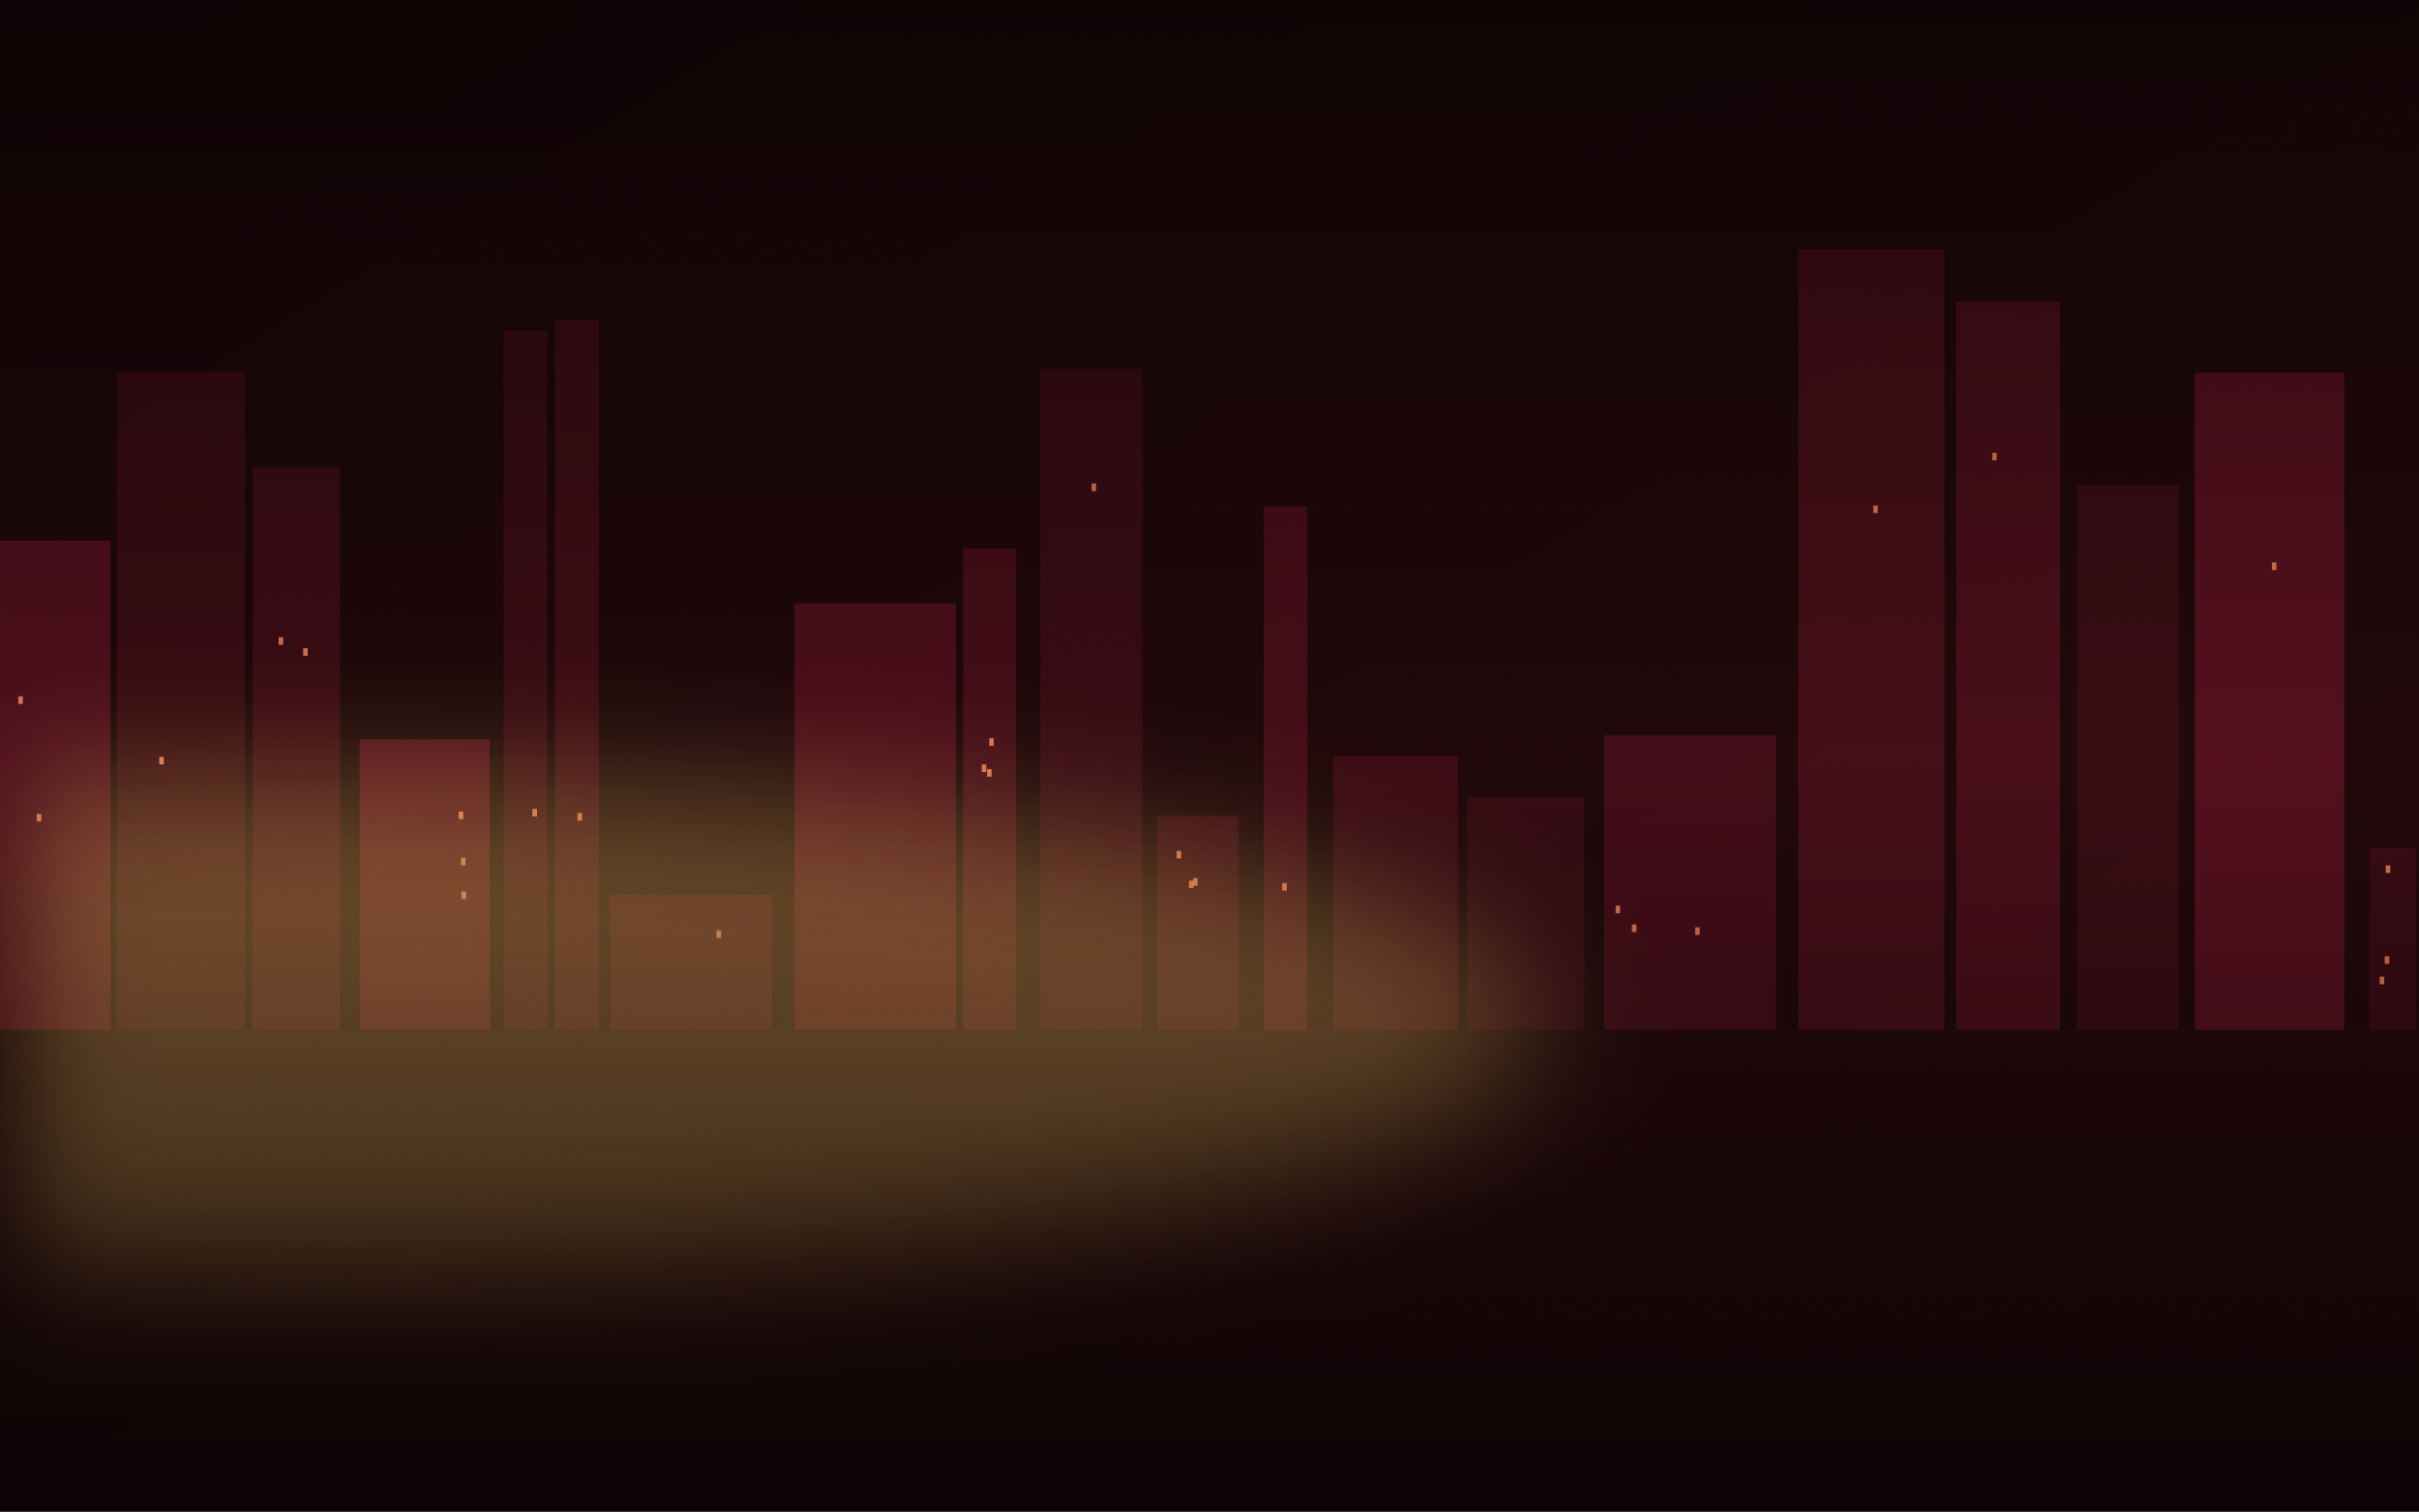
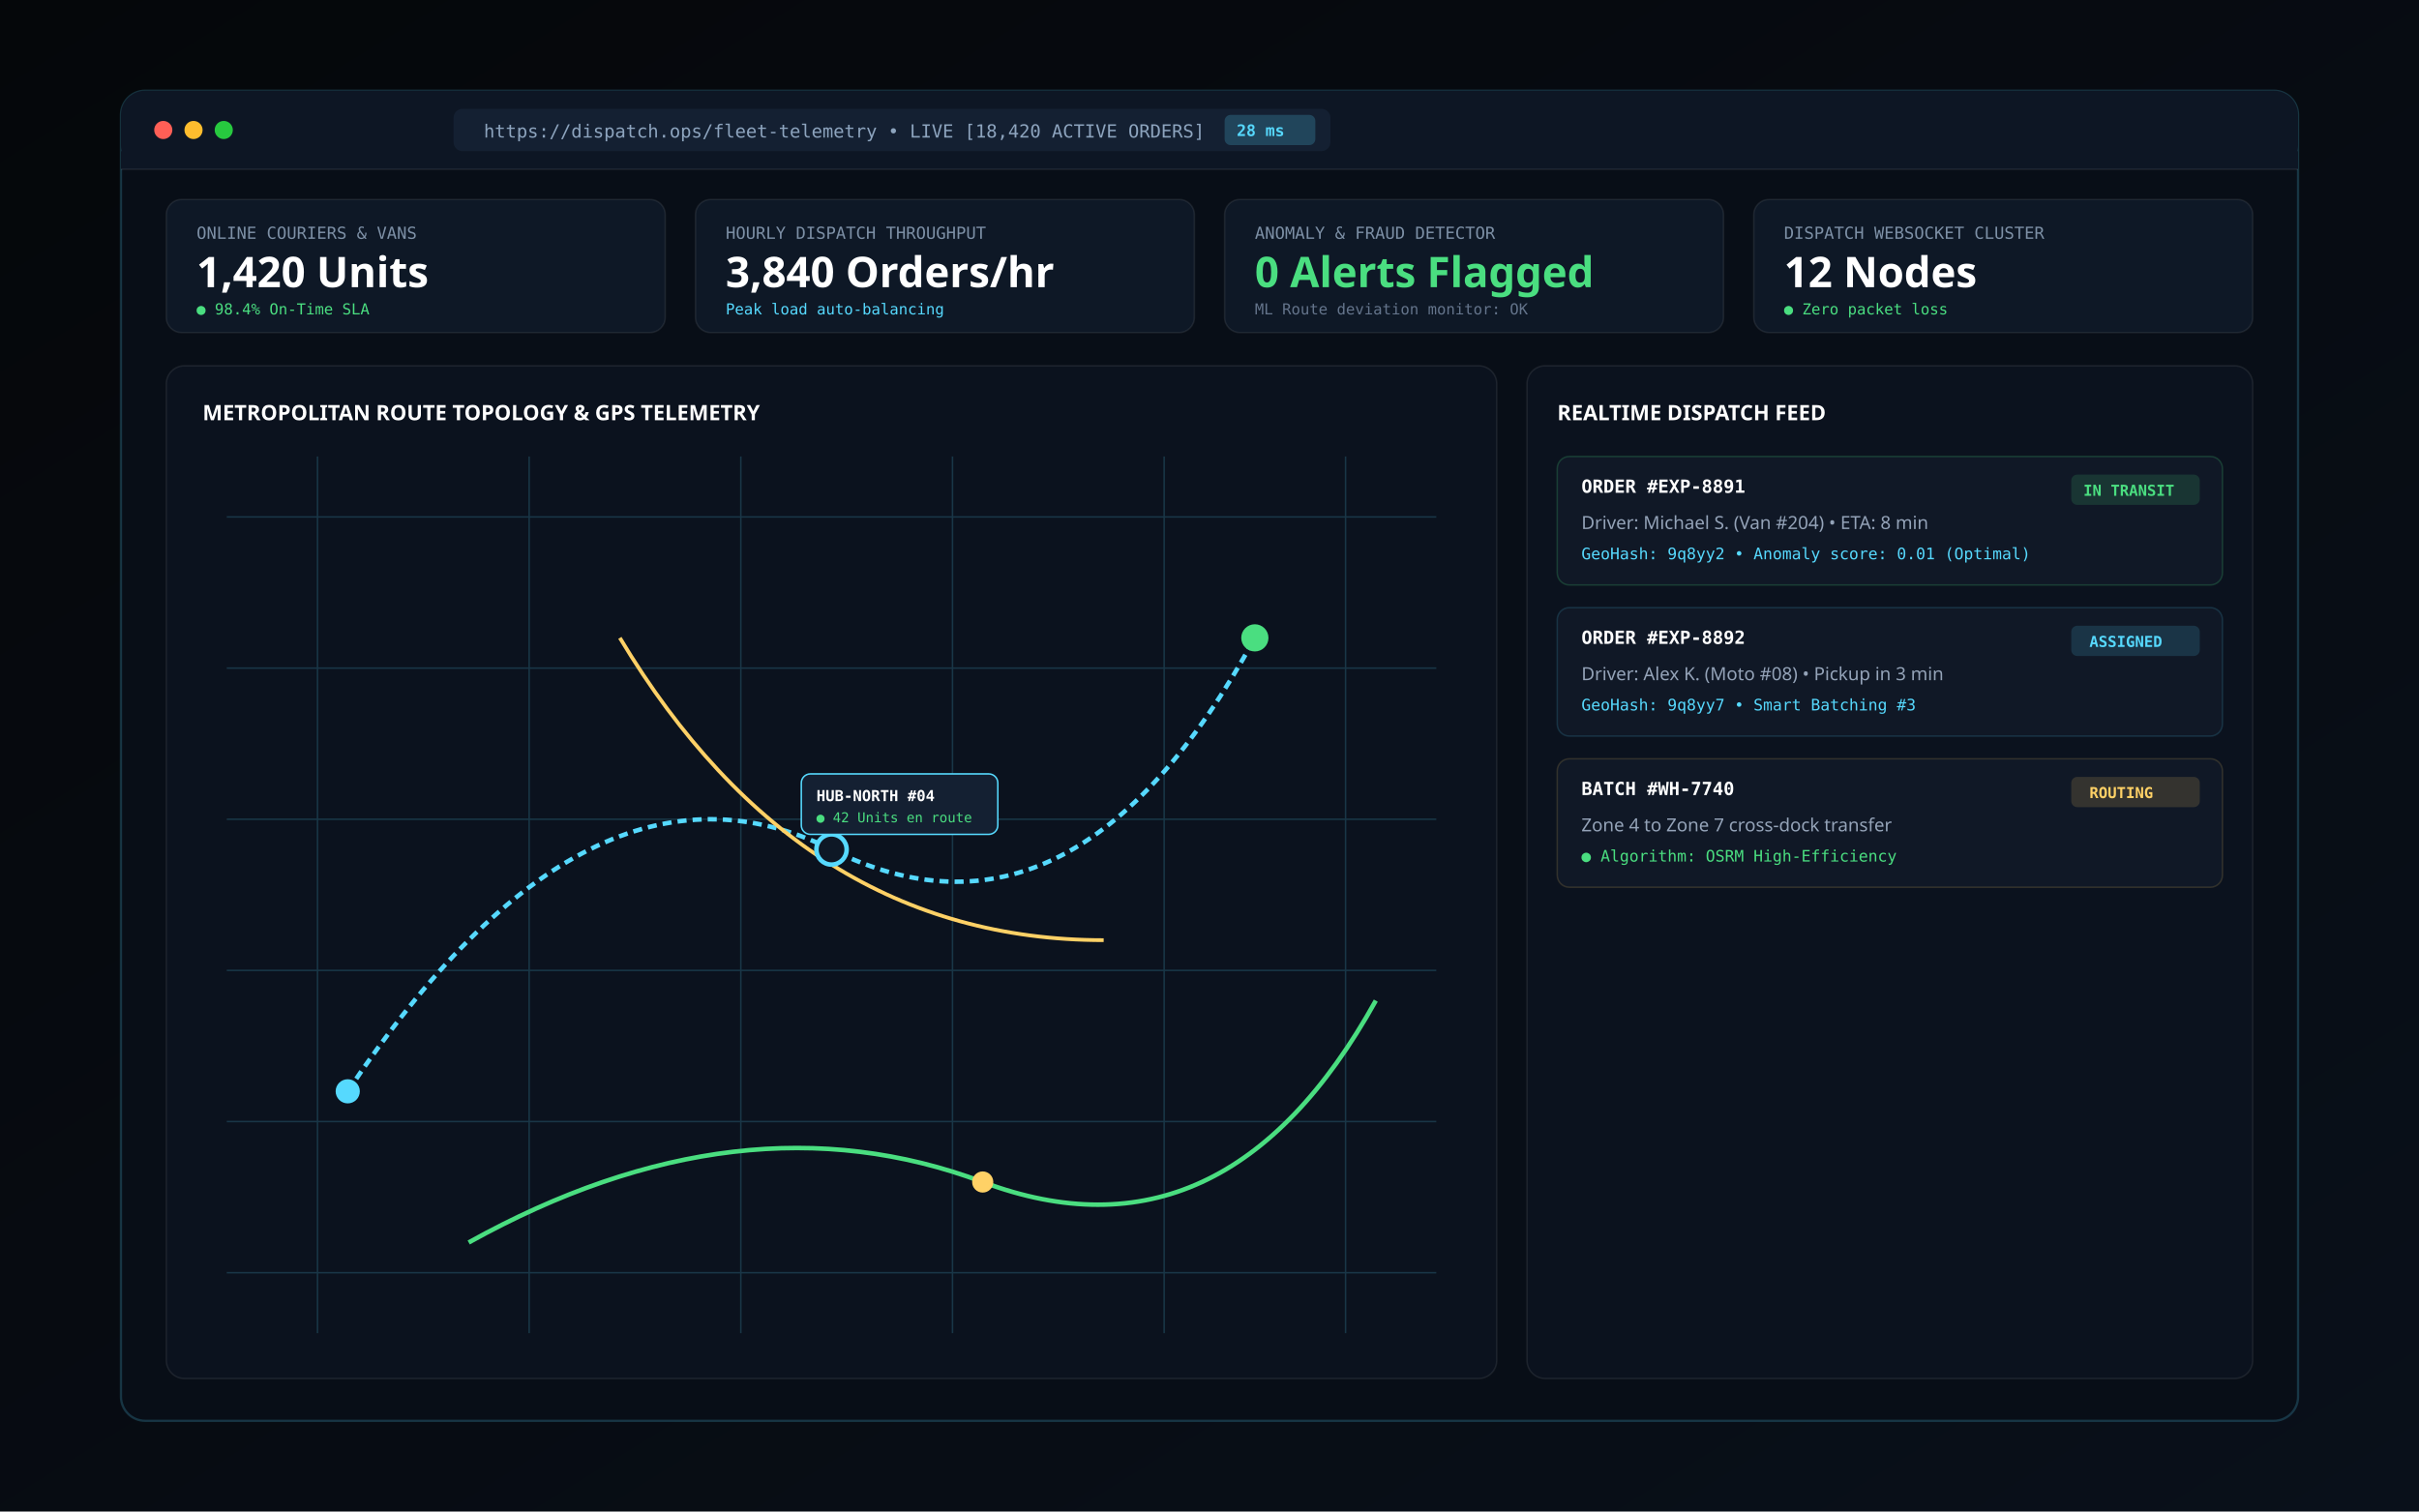
- <svg xmlns="http://www.w3.org/2000/svg" viewBox="0 0 1600 1000" width="1600" height="1000" role="img" aria-label="web-2 cover">
+ <svg xmlns="http://www.w3.org/2000/svg" viewBox="0 0 1600 1000" width="1600" height="1000">
  <defs>
-     <linearGradient id="bg" x1="0" y1="0" x2="1" y2="1">
-       <stop offset="0" stop-color="#1b0709" />
-       <stop offset="1" stop-color="#240a0d" />
+     <linearGradient id="bg2" x1="0" y1="0" x2="1" y2="1">
+       <stop offset="0%" stop-color="#05070a" />
+       <stop offset="100%" stop-color="#09101a" />
    </linearGradient>
-     <radialGradient id="core">
-       <stop offset="0" stop-color="#ffffff" stop-opacity="0.95" />
-       <stop offset="1" stop-color="#ff8a5b" stop-opacity="0" />
-     </radialGradient>
-     <filter id="soft" x="-30%" y="-30%" width="160%" height="160%">
-       <feGaussianBlur stdDeviation="45" />
-     </filter>
-     <filter id="grain">
-       <feTurbulence type="fractalNoise" baseFrequency="0.9" numOctaves="3" stitchTiles="stitch" />
-       <feColorMatrix type="saturate" values="0" />
-     </filter>
-     <linearGradient id="vig" x1="0" y1="0" x2="0" y2="1">
-       <stop offset="0" stop-color="#000" stop-opacity="0.45" />
-       <stop offset="0.5" stop-color="#000" stop-opacity="0" />
-       <stop offset="1" stop-color="#000" stop-opacity="0.6" />
+     <linearGradient id="cyanGlow" x1="0" y1="0" x2="0" y2="1">
+       <stop offset="0%" stop-color="#56d9fe" stop-opacity="0.3" />
+       <stop offset="100%" stop-color="#56d9fe" stop-opacity="0" />
    </linearGradient>
  </defs>
-   <rect width="1600" height="1000" fill="url(#bg)" />
-   <rect x="0" y="681.41" width="1600" height="318.59" fill="#240a0d" opacity="0.95" />
-   <rect x="-20" y="357.68" width="93.11" height="323.73" fill="#5c1220" opacity="0.75" />
-   <rect x="24.29" y="538.47" width="3" height="5" fill="#ff8a5b" opacity="0.8" />
-   <rect x="12.13" y="460.73" width="3" height="5" fill="#ff8a5b" opacity="0.8" />
-   <rect x="77.28" y="245.85" width="84.62" height="435.55" fill="#5c1220" opacity="0.39" />
-   <rect x="105.36" y="500.75" width="3" height="5" fill="#ff8a5b" opacity="0.8" />
-   <rect x="167.04" y="309.3" width="57.94" height="372.11" fill="#5c1220" opacity="0.46" />
-   <rect x="184.29" y="421.58" width="3" height="5" fill="#ff8a5b" opacity="0.8" />
-   <rect x="200.53" y="428.82" width="3" height="5" fill="#ff8a5b" opacity="0.8" />
-   <rect x="237.89" y="489.14" width="86.08" height="192.27" fill="#5c1220" opacity="0.78" />
-   <rect x="304.94" y="567.47" width="3" height="5" fill="#ff8a5b" opacity="0.8" />
-   <rect x="305.26" y="589.82" width="3" height="5" fill="#ff8a5b" opacity="0.8" />
-   <rect x="303.42" y="536.91" width="3" height="5" fill="#ff8a5b" opacity="0.8" />
-   <rect x="333.11" y="218.54" width="28.94" height="462.87" fill="#5c1220" opacity="0.41" />
-   <rect x="352.19" y="535.14" width="3" height="5" fill="#ff8a5b" opacity="0.8" />
-   <rect x="367.06" y="212.04" width="29.04" height="469.37" fill="#5c1220" opacity="0.48" />
-   <rect x="381.97" y="537.89" width="3" height="5" fill="#ff8a5b" opacity="0.8" />
-   <rect x="403.83" y="591.97" width="107.01" height="89.44" fill="#5c1220" opacity="0.47" />
-   <rect x="473.9" y="615.56" width="3" height="5" fill="#ff8a5b" opacity="0.8" />
-   <rect x="525.48" y="399.22" width="106.8" height="282.18" fill="#5c1220" opacity="0.69" />
-   <rect x="637.11" y="362.98" width="34.99" height="318.42" fill="#5c1220" opacity="0.6" />
-   <rect x="654.31" y="488.42" width="3" height="5" fill="#ff8a5b" opacity="0.8" />
-   <rect x="649.38" y="505.74" width="3" height="5" fill="#ff8a5b" opacity="0.8" />
-   <rect x="652.88" y="508.85" width="3" height="5" fill="#ff8a5b" opacity="0.8" />
-   <rect x="688.21" y="243.91" width="67.42" height="437.5" fill="#5c1220" opacity="0.41" />
-   <rect x="722.01" y="319.89" width="3" height="5" fill="#ff8a5b" opacity="0.8" />
-   <rect x="765.48" y="539.93" width="53.88" height="141.47" fill="#5c1220" opacity="0.47" />
-   <rect x="789.14" y="580.99" width="3" height="5" fill="#ff8a5b" opacity="0.8" />
-   <rect x="778.26" y="562.94" width="3" height="5" fill="#ff8a5b" opacity="0.8" />
-   <rect x="786.42" y="582.58" width="3" height="5" fill="#ff8a5b" opacity="0.8" />
-   <rect x="835.86" y="335.02" width="28.85" height="346.39" fill="#5c1220" opacity="0.62" />
-   <rect x="848.11" y="584.25" width="3" height="5" fill="#ff8a5b" opacity="0.8" />
-   <rect x="882.02" y="500.38" width="82.22" height="181.02" fill="#5c1220" opacity="0.46" />
-   <rect x="970.59" y="527.63" width="77.38" height="153.78" fill="#5c1220" opacity="0.36" />
-   <rect x="1061.09" y="486.37" width="113.63" height="195.04" fill="#5c1220" opacity="0.58" />
-   <rect x="1068.63" y="599.2" width="3" height="5" fill="#ff8a5b" opacity="0.8" />
-   <rect x="1079.4" y="611.61" width="3" height="5" fill="#ff8a5b" opacity="0.8" />
-   <rect x="1121.24" y="613.49" width="3" height="5" fill="#ff8a5b" opacity="0.8" />
-   <rect x="1189.42" y="165.12" width="96.63" height="516.28" fill="#5c1220" opacity="0.6" />
-   <rect x="1239.05" y="334.44" width="3" height="5" fill="#ff8a5b" opacity="0.8" />
-   <rect x="1293.91" y="199.49" width="68.69" height="481.92" fill="#5c1220" opacity="0.65" />
-   <rect x="1317.7" y="299.53" width="3" height="5" fill="#ff8a5b" opacity="0.8" />
-   <rect x="1373.82" y="321.02" width="67.25" height="360.39" fill="#5c1220" opacity="0.38" />
-   <rect x="1451.76" y="246.63" width="98.76" height="434.78" fill="#5c1220" opacity="0.84" />
-   <rect x="1502.69" y="372.08" width="3" height="5" fill="#ff8a5b" opacity="0.8" />
-   <rect x="1567.32" y="560.9" width="30.65" height="120.5" fill="#5c1220" opacity="0.4" />
-   <rect x="1578" y="572.54" width="3" height="5" fill="#ff8a5b" opacity="0.8" />
-   <rect x="1577.31" y="632.64" width="3" height="5" fill="#ff8a5b" opacity="0.8" />
-   <rect x="1574.01" y="646.19" width="3" height="5" fill="#ff8a5b" opacity="0.8" />
-   <rect x="1605.15" y="528.99" width="99.78" height="152.41" fill="#5c1220" opacity="0.85" />
-   <rect x="1657.36" y="605.03" width="3" height="5" fill="#ff8a5b" opacity="0.8" />
-   <g filter="url(#soft)">
-     <ellipse cx="218.19" cy="681.41" rx="800" ry="160" fill="#ffd166" opacity="0.35" />
+   <rect width="1600" height="1000" fill="url(#bg2)" />
+   <g transform="translate(80, 60)">
+     <rect width="1440" height="880" rx="16" fill="#080e17" stroke="rgba(86,217,254,0.2)" stroke-width="1.5" />
+     <rect width="1440" height="52" rx="16" fill="#0d1624" />
+     <rect y="40" width="1440" height="12" fill="#0d1624" />
+     <line x1="0" y1="52" x2="1440" y2="52" stroke="rgba(255,255,255,0.08)" />
+     <circle cx="28" cy="26" r="6" fill="#ff5f56" />
+     <circle cx="48" cy="26" r="6" fill="#ffbd2e" />
+     <circle cx="68" cy="26" r="6" fill="#27c93f" />
+     <rect x="220" y="12" width="580" height="28" rx="6" fill="#142032" />
+     <text x="240" y="31" font-family="monospace" font-size="12" fill="#8da4be">https://dispatch.ops/fleet-telemetry • LIVE [18,420 ACTIVE ORDERS]</text>
+     <rect x="730" y="16" width="60" height="20" rx="4" fill="rgba(86,217,254,0.2)" />
+     <text x="738" y="30" font-family="monospace" font-size="10.5" font-weight="bold" fill="#56d9fe">28 ms</text>
+     <g transform="translate(30, 72)">
+       <g>
+         <rect width="330" height="88" rx="10" fill="#0e1826" stroke="rgba(255,255,255,0.08)" />
+         <text x="20" y="26" font-family="monospace" font-size="11" fill="#7d90a6">ONLINE COURIERS &amp; VANS</text>
+         <text x="20" y="58" font-family="sans-serif" font-size="28" font-weight="bold" fill="#ffffff">1,420 Units</text>
+         <text x="20" y="76" font-family="monospace" font-size="10" fill="#4ade80">● 98.4% On-Time SLA</text>
+       </g>
+       <g transform="translate(350, 0)">
+         <rect width="330" height="88" rx="10" fill="#0e1826" stroke="rgba(255,255,255,0.08)" />
+         <text x="20" y="26" font-family="monospace" font-size="11" fill="#7d90a6">HOURLY DISPATCH THROUGHPUT</text>
+         <text x="20" y="58" font-family="sans-serif" font-size="28" font-weight="bold" fill="#ffffff">3,840 Orders/hr</text>
+         <text x="20" y="76" font-family="monospace" font-size="10" fill="#56d9fe">Peak load auto-balancing</text>
+       </g>
+       <g transform="translate(700, 0)">
+         <rect width="330" height="88" rx="10" fill="#0e1826" stroke="rgba(255,255,255,0.08)" />
+         <text x="20" y="26" font-family="monospace" font-size="11" fill="#7d90a6">ANOMALY &amp; FRAUD DETECTOR</text>
+         <text x="20" y="58" font-family="sans-serif" font-size="28" font-weight="bold" fill="#4ade80">0 Alerts Flagged</text>
+         <text x="20" y="76" font-family="monospace" font-size="10" fill="#64748b">ML Route deviation monitor: OK</text>
+       </g>
+       <g transform="translate(1050, 0)">
+         <rect width="330" height="88" rx="10" fill="#0e1826" stroke="rgba(255,255,255,0.08)" />
+         <text x="20" y="26" font-family="monospace" font-size="11" fill="#7d90a6">DISPATCH WEBSOCKET CLUSTER</text>
+         <text x="20" y="58" font-family="sans-serif" font-size="28" font-weight="bold" fill="#ffffff">12 Nodes</text>
+         <text x="20" y="76" font-family="monospace" font-size="10" fill="#4ade80">● Zero packet loss</text>
+       </g>
+       <g transform="translate(0, 110)">
+         <rect width="880" height="670" rx="12" fill="#0b121e" stroke="rgba(255,255,255,0.08)" />
+         <text x="24" y="36" font-family="sans-serif" font-weight="bold" font-size="14" fill="#ffffff">METROPOLITAN ROUTE TOPOLOGY &amp; GPS TELEMETRY</text>
+         <g opacity="0.18" stroke="#56d9fe" stroke-width="1">
+           <path d="M40,100 L840,100 M40,200 L840,200 M40,300 L840,300 M40,400 L840,400 M40,500 L840,500 M40,600 L840,600 M100,60 L100,640 M240,60 L240,640 M380,60 L380,640 M520,60 L520,640 M660,60 L660,640 M780,60 L780,640" />
+         </g>
+         <path d="M120,480 Q 280,240 440,320 T 720,180" fill="none" stroke="#56d9fe" stroke-width="3" stroke-dasharray="6,4" />
+         <path d="M200,580 Q 380,480 540,540 T 800,420" fill="none" stroke="#4ade80" stroke-width="3" />
+         <path d="M300,180 Q 420,380 620,380" fill="none" stroke="#ffd166" stroke-width="2.5" />
+         <circle cx="120" cy="480" r="8" fill="#56d9fe" />
+         <circle cx="440" cy="320" r="10" fill="#0e1826" stroke="#56d9fe" stroke-width="3" />
+         <circle cx="720" cy="180" r="9" fill="#4ade80" />
+         <circle cx="540" cy="540" r="7" fill="#ffd166" />
+         <rect x="420" y="270" width="130" height="40" rx="6" fill="#142032" stroke="#56d9fe" />
+         <text x="430" y="288" font-family="monospace" font-size="10" font-weight="bold" fill="#ffffff">HUB-NORTH #04</text>
+         <text x="430" y="302" font-family="monospace" font-size="9" fill="#4ade80">● 42 Units en route</text>
+       </g>
+       <g transform="translate(900, 110)">
+         <rect width="480" height="670" rx="12" fill="#0b121e" stroke="rgba(255,255,255,0.08)" />
+         <text x="20" y="36" font-family="sans-serif" font-weight="bold" font-size="14" fill="#ffffff">REALTIME DISPATCH FEED</text>
+         <g transform="translate(20, 60)">
+           <rect width="440" height="85" rx="8" fill="#101826" stroke="rgba(74,222,128,0.2)" />
+           <text x="16" y="24" font-family="monospace" font-size="12" font-weight="bold" fill="#ffffff">ORDER #EXP-8891</text>
+           <rect x="340" y="12" width="85" height="20" rx="4" fill="rgba(74,222,128,0.15)" />
+           <text x="348" y="26" font-family="monospace" font-size="10" font-weight="bold" fill="#4ade80">IN TRANSIT</text>
+           <text x="16" y="48" font-family="sans-serif" font-size="12" fill="#94a3b8">Driver: Michael S. (Van #204) • ETA: 8 min</text>
+           <text x="16" y="68" font-family="monospace" font-size="10.5" fill="#56d9fe">GeoHash: 9q8yy2 • Anomaly score: 0.01 (Optimal)</text>
+         </g>
+         <g transform="translate(20, 160)">
+           <rect width="440" height="85" rx="8" fill="#101826" stroke="rgba(86,217,254,0.15)" />
+           <text x="16" y="24" font-family="monospace" font-size="12" font-weight="bold" fill="#ffffff">ORDER #EXP-8892</text>
+           <rect x="340" y="12" width="85" height="20" rx="4" fill="rgba(86,217,254,0.15)" />
+           <text x="352" y="26" font-family="monospace" font-size="10" font-weight="bold" fill="#56d9fe">ASSIGNED</text>
+           <text x="16" y="48" font-family="sans-serif" font-size="12" fill="#94a3b8">Driver: Alex K. (Moto #08) • Pickup in 3 min</text>
+           <text x="16" y="68" font-family="monospace" font-size="10.5" fill="#56d9fe">GeoHash: 9q8yy7 • Smart Batching #3</text>
+         </g>
+         <g transform="translate(20, 260)">
+           <rect width="440" height="85" rx="8" fill="#101826" stroke="rgba(255,209,102,0.15)" />
+           <text x="16" y="24" font-family="monospace" font-size="12" font-weight="bold" fill="#ffffff">BATCH #WH-7740</text>
+           <rect x="340" y="12" width="85" height="20" rx="4" fill="rgba(255,209,102,0.15)" />
+           <text x="352" y="26" font-family="monospace" font-size="10" font-weight="bold" fill="#ffd166">ROUTING</text>
+           <text x="16" y="48" font-family="sans-serif" font-size="12" fill="#94a3b8">Zone 4 to Zone 7 cross-dock transfer</text>
+           <text x="16" y="68" font-family="monospace" font-size="10.5" fill="#4ade80">● Algorithm: OSRM High-Efficiency</text>
+         </g>
+       </g>
+     </g>
  </g>
-   <rect width="1600" height="1000" fill="url(#vig)" />
-   <rect width="1600" height="1000" filter="url(#grain)" opacity="0.09" style="mix-blend-mode:overlay" />
</svg>
